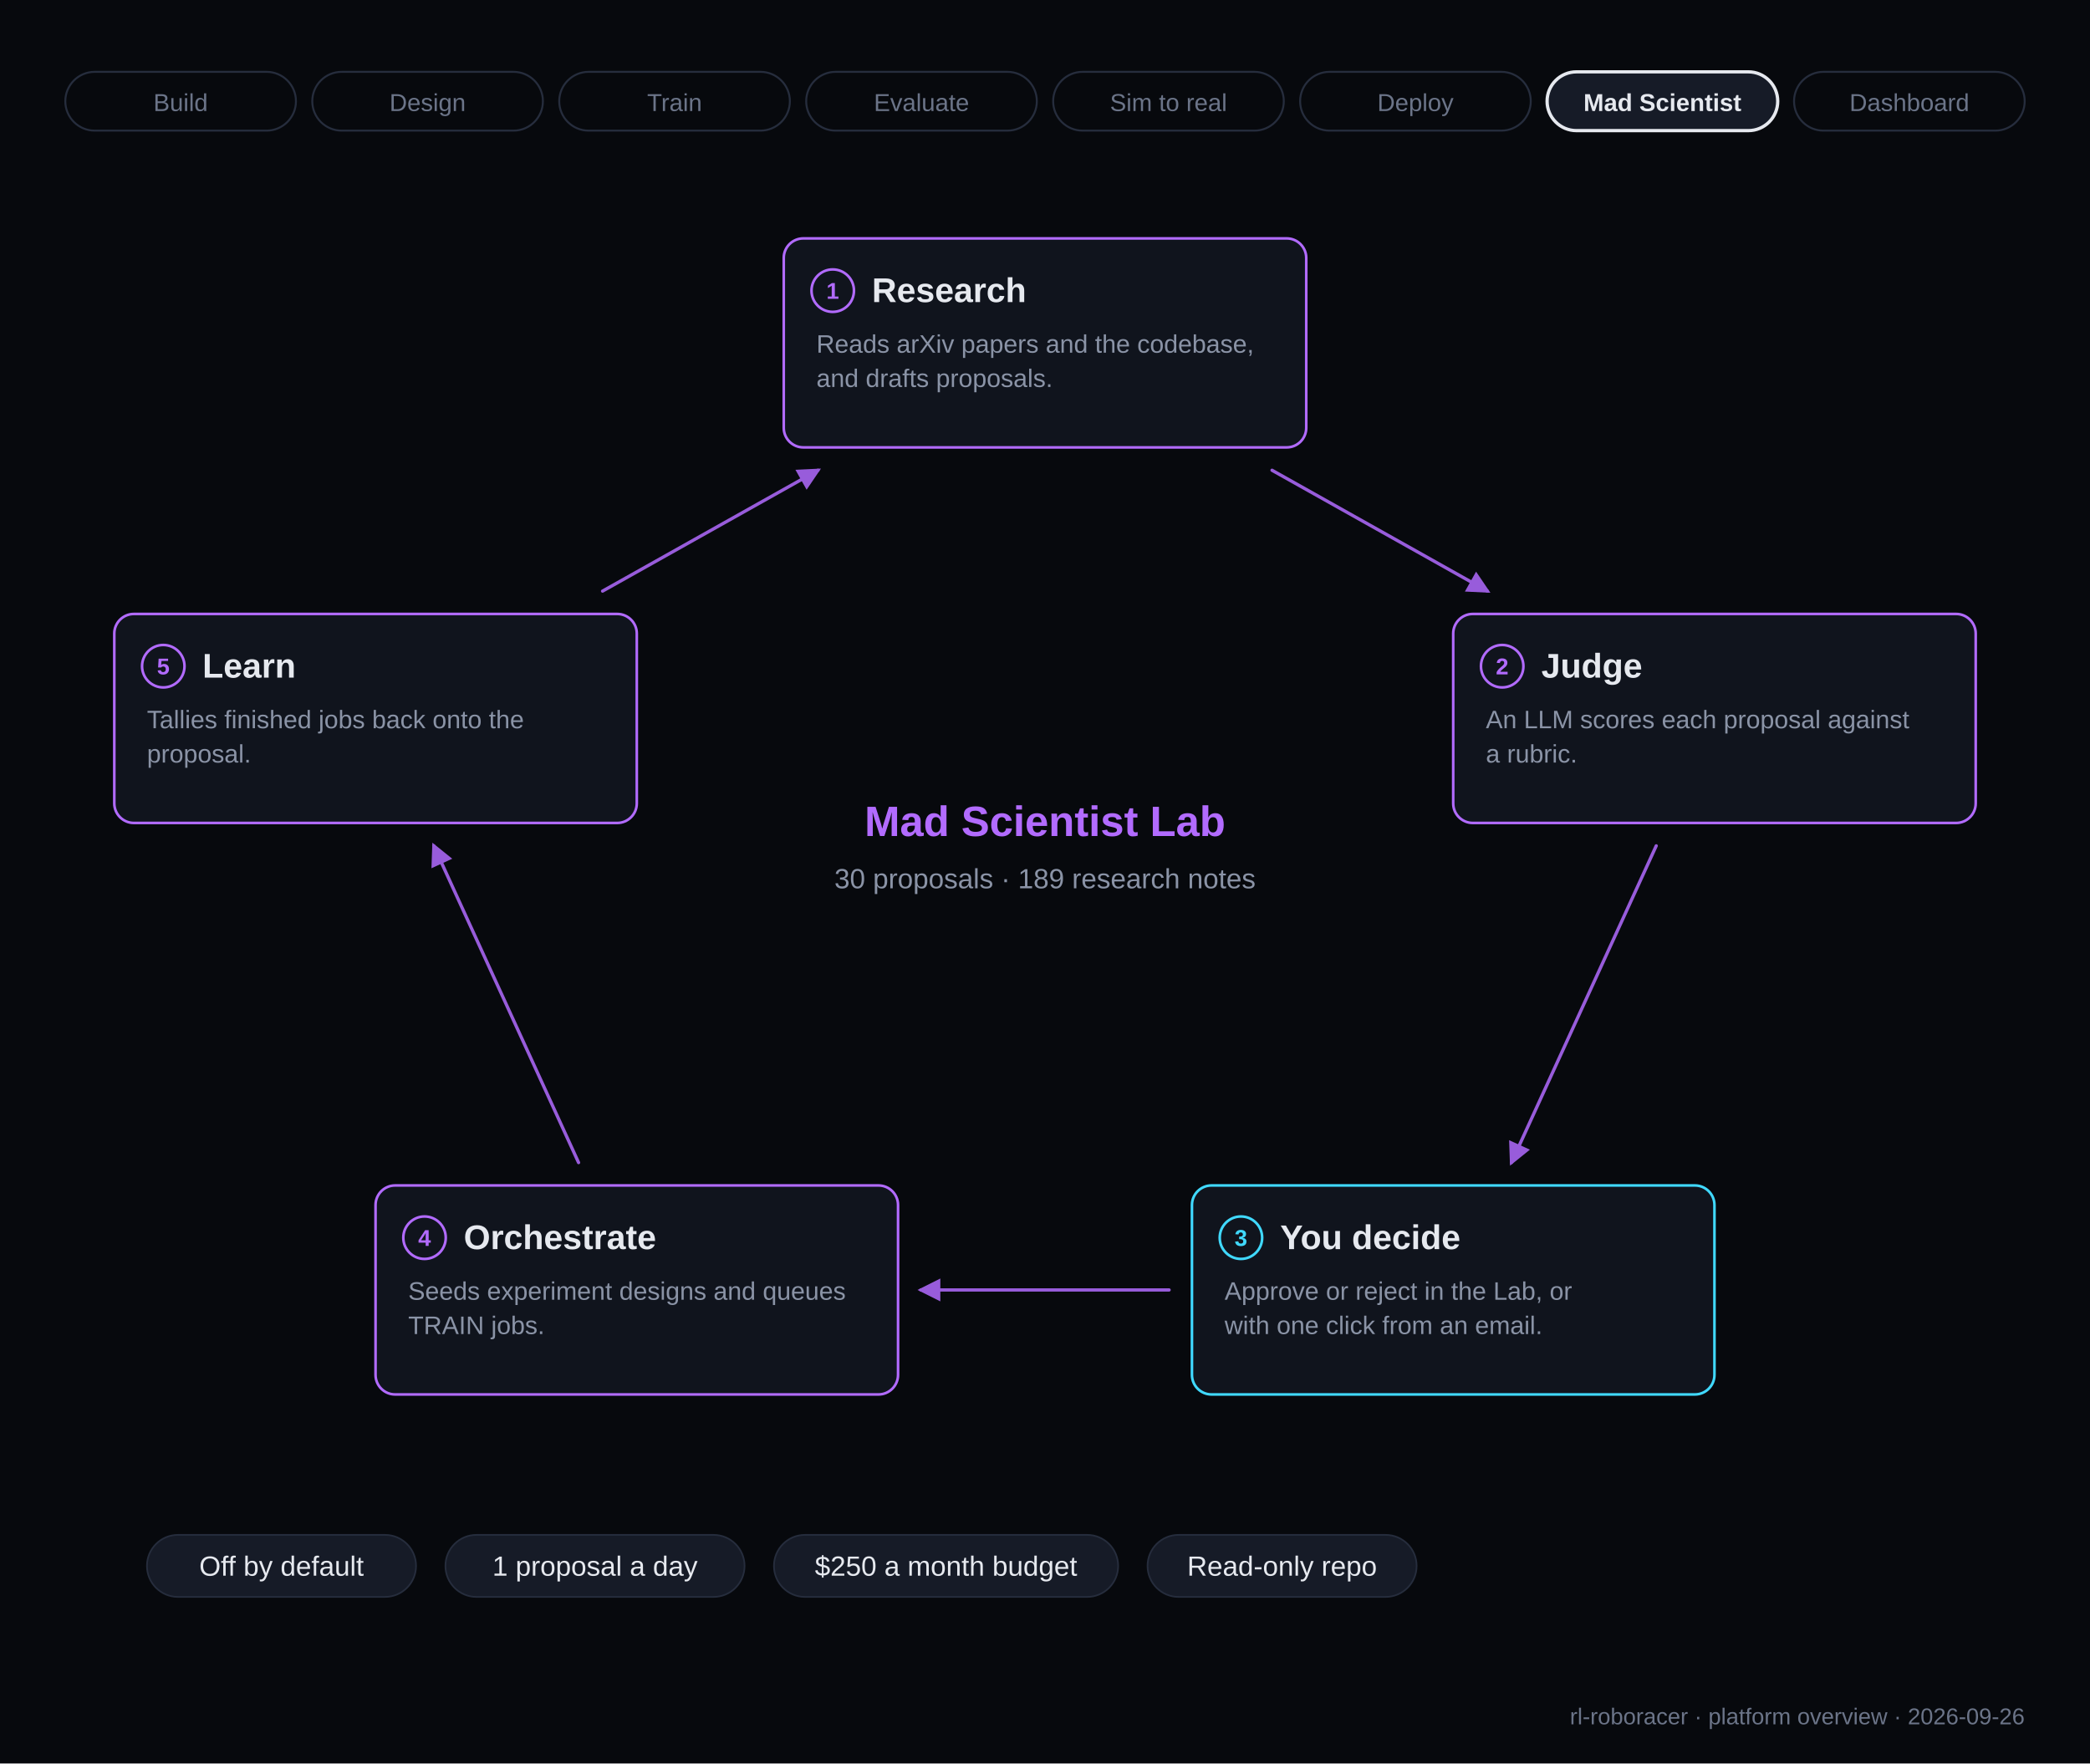
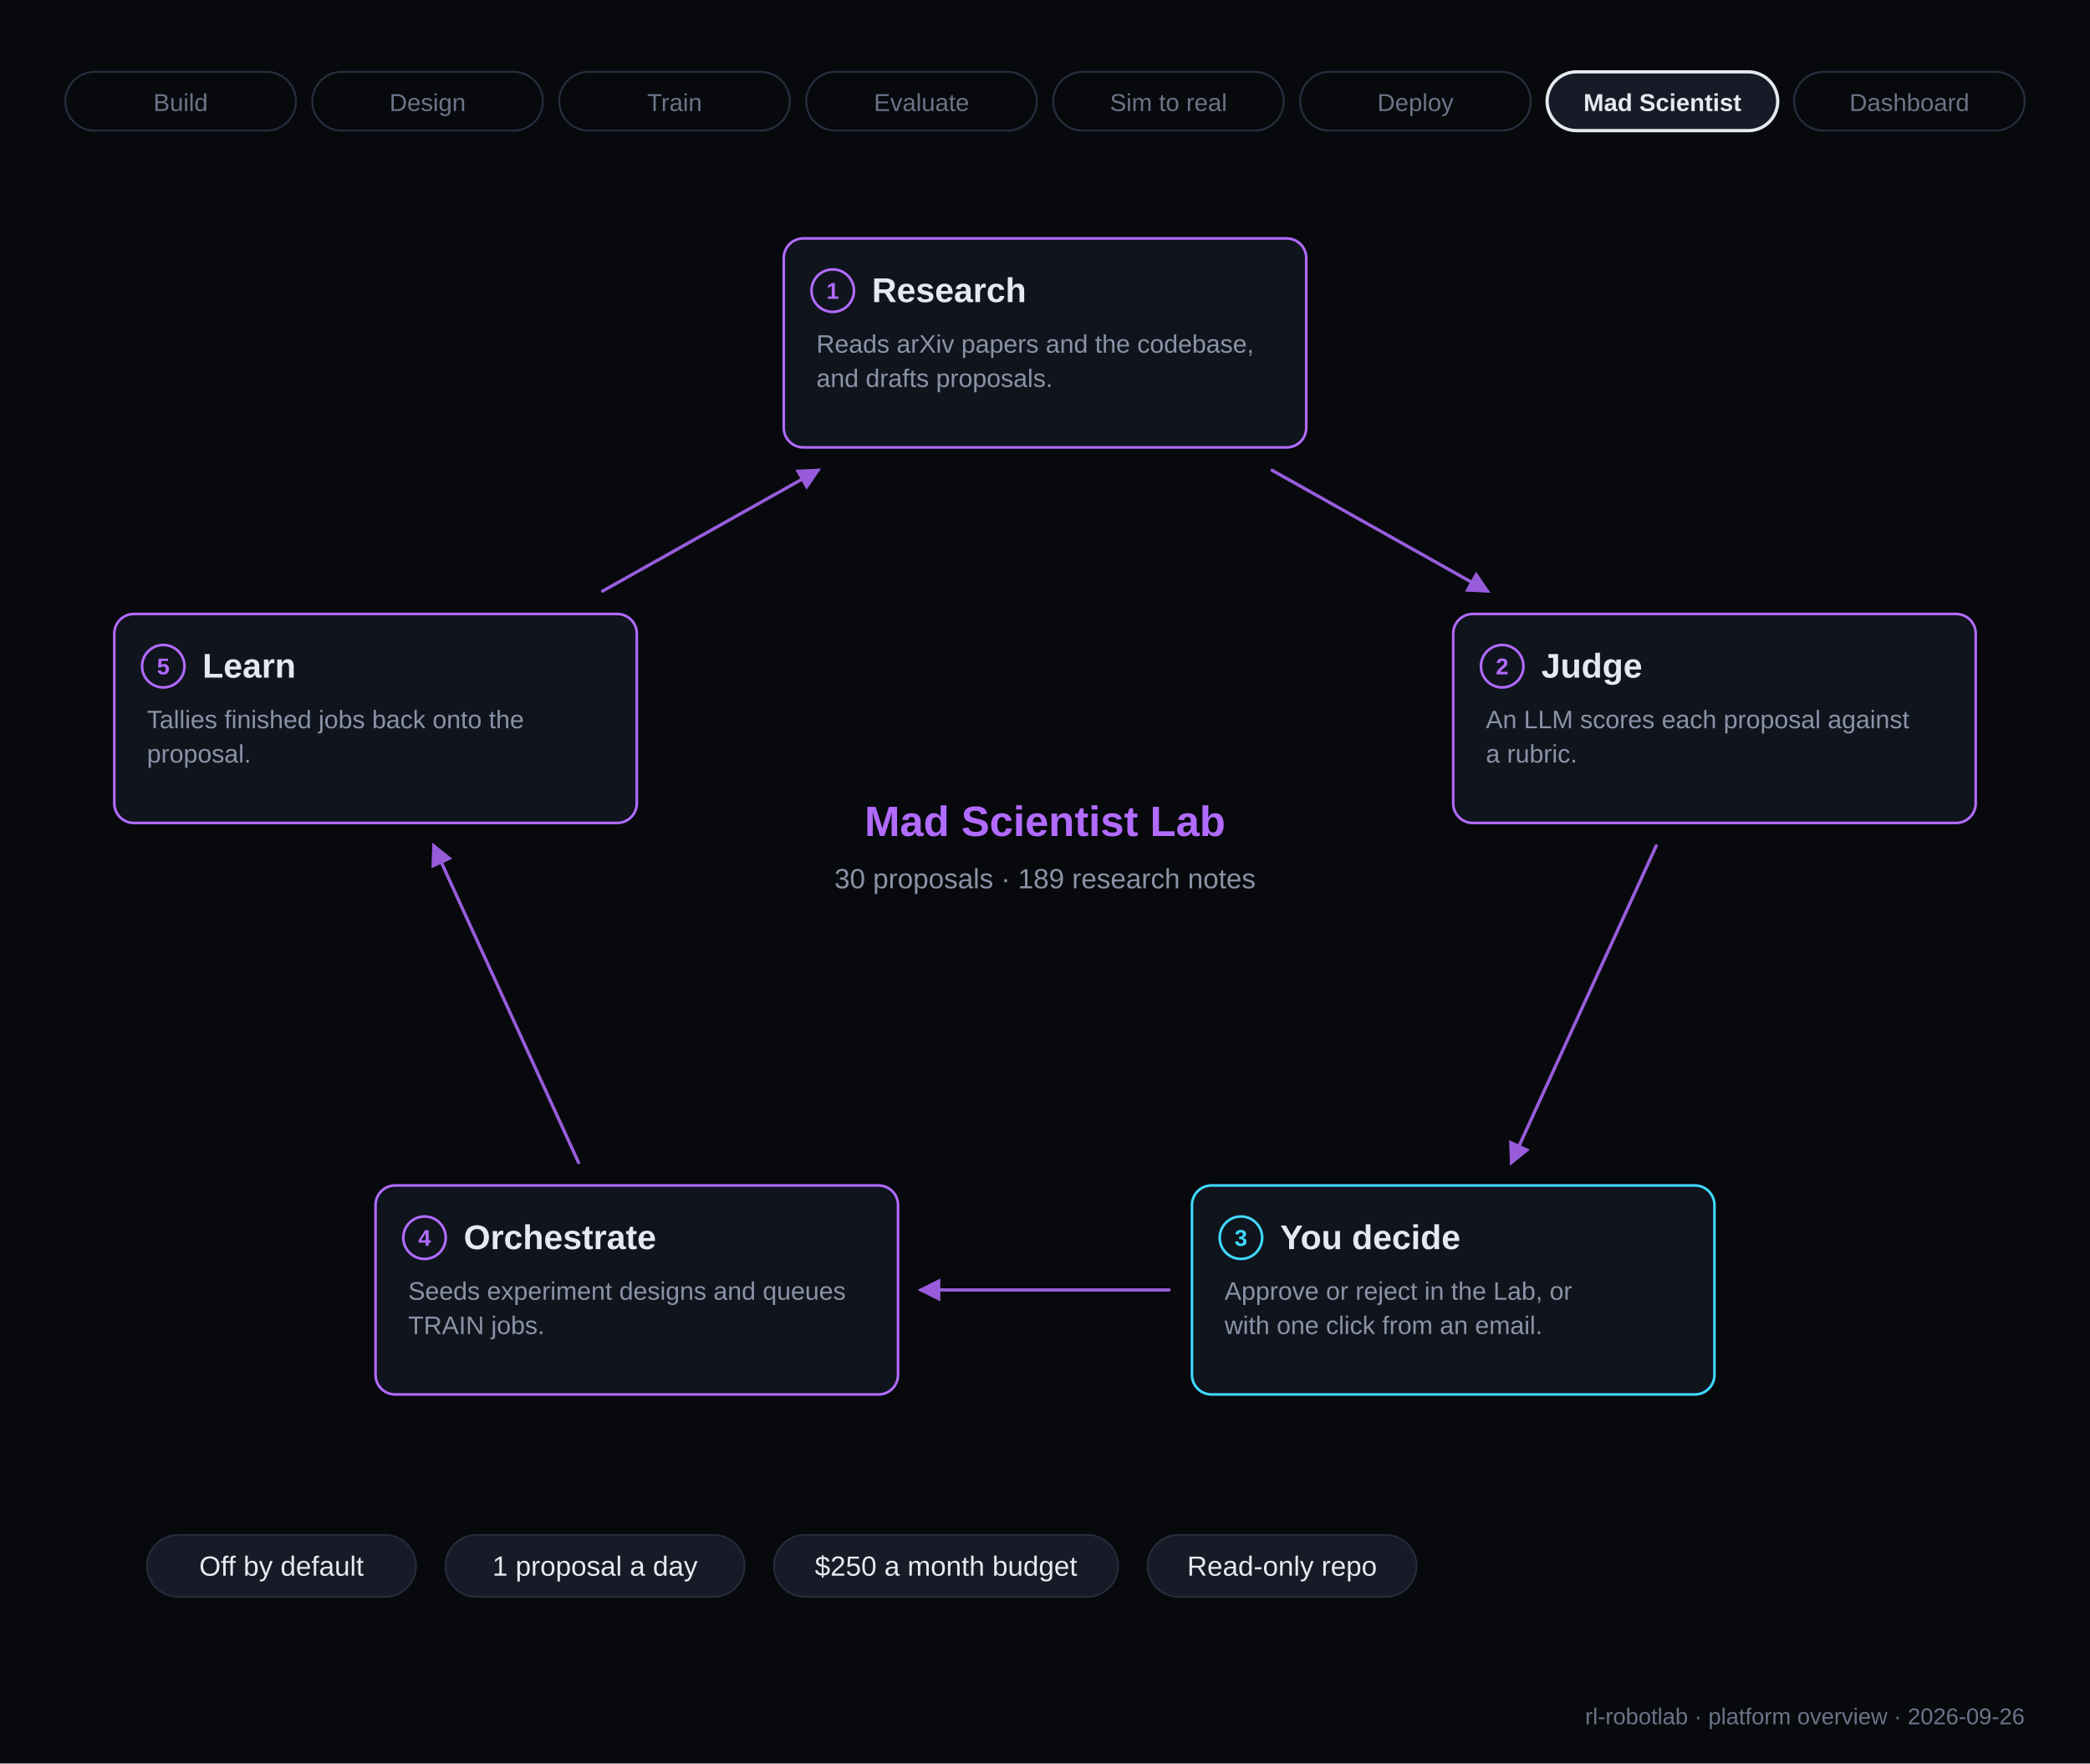
<svg xmlns="http://www.w3.org/2000/svg" width="1280" height="1080" viewBox="640 0 1280 1080">
  <defs>
    <filter id="soft" x="-20%" y="-20%" width="140%" height="140%">
      <feGaussianBlur stdDeviation="7" />
    </filter>
    <marker id="mU" viewBox="0 0 10 10" refX="8.5" refY="5" markerWidth="7" markerHeight="7" orient="auto-start-reverse">
      <path d="M0,0 L10,5 L0,10 z" fill="#40D9FF" />
    </marker>
    <marker id="mS" viewBox="0 0 10 10" refX="8.5" refY="5" markerWidth="7" markerHeight="7" orient="auto-start-reverse">
      <path d="M0,0 L10,5 L0,10 z" fill="#5BE37D" />
    </marker>
    <marker id="mM" viewBox="0 0 10 10" refX="8.5" refY="5" markerWidth="7" markerHeight="7" orient="auto-start-reverse">
      <path d="M0,0 L10,5 L0,10 z" fill="#B26BFF" />
    </marker>
    <marker id="mR" viewBox="0 0 10 10" refX="8.5" refY="5" markerWidth="7" markerHeight="7" orient="auto-start-reverse">
      <path d="M0,0 L10,5 L0,10 z" fill="#FF991F" />
    </marker>
    <marker id="mD" viewBox="0 0 10 10" refX="8.5" refY="5" markerWidth="7" markerHeight="7" orient="auto-start-reverse">
      <path d="M0,0 L10,5 L0,10 z" fill="#8a93a6" />
    </marker>
    <marker id="mY" viewBox="0 0 10 10" refX="8.5" refY="5" markerWidth="7" markerHeight="7" orient="auto-start-reverse">
      <path d="M0,0 L10,5 L0,10 z" fill="#FFD933" />
    </marker>
    <marker id="mB" viewBox="0 0 10 10" refX="8.5" refY="5" markerWidth="7" markerHeight="7" orient="auto-start-reverse">
      <path d="M0,0 L10,5 L0,10 z" fill="#6E8BFF" />
    </marker>
    <marker id="mE" viewBox="0 0 10 10" refX="8.5" refY="5" markerWidth="7" markerHeight="7" orient="auto-start-reverse">
      <path d="M0,0 L10,5 L0,10 z" fill="#FF5940" />
    </marker>
    <marker id="mG" viewBox="0 0 10 10" refX="8.5" refY="5" markerWidth="7" markerHeight="7" orient="auto-start-reverse">
      <path d="M0,0 L10,5 L0,10 z" fill="#A6A6B8" />
    </marker>
    <clipPath id="rclip">
      <rect x="640" y="0" width="1280" height="1080" />
    </clipPath>
    <linearGradient id="fadeL" x1="0" x2="1">
      <stop offset="0" stop-color="#07090d" />
      <stop offset="1" stop-color="#07090d" stop-opacity="0" />
    </linearGradient>
    <linearGradient id="fadeR" x1="0" x2="1">
      <stop offset="0" stop-color="#07090d" stop-opacity="0" />
      <stop offset="1" stop-color="#07090d" />
    </linearGradient>
  </defs>
  <rect x="0" y="0" width="1920" height="1080" fill="#07090d" />
  <rect x="680" y="44" width="141.25" height="36" rx="18" fill="none" stroke="#262d3d" stroke-width="1.2" />
  <text data-box="680,821.25" x="750.63" y="68" font-family="'Segoe UI', 'Helvetica Neue', Arial, sans-serif" font-size="15" fill="#6b7488" font-weight="500" text-anchor="middle">Build</text>
  <rect x="831.25" y="44" width="141.25" height="36" rx="18" fill="none" stroke="#262d3d" stroke-width="1.2" />
  <text data-box="831.25,972.5" x="901.88" y="68" font-family="'Segoe UI', 'Helvetica Neue', Arial, sans-serif" font-size="15" fill="#6b7488" font-weight="500" text-anchor="middle">Design</text>
  <rect x="982.5" y="44" width="141.25" height="36" rx="18" fill="none" stroke="#262d3d" stroke-width="1.2" />
  <text data-box="982.5,1123.75" x="1053.13" y="68" font-family="'Segoe UI', 'Helvetica Neue', Arial, sans-serif" font-size="15" fill="#6b7488" font-weight="500" text-anchor="middle">Train</text>
  <rect x="1133.75" y="44" width="141.25" height="36" rx="18" fill="none" stroke="#262d3d" stroke-width="1.2" />
  <text data-box="1133.75,1275" x="1204.38" y="68" font-family="'Segoe UI', 'Helvetica Neue', Arial, sans-serif" font-size="15" fill="#6b7488" font-weight="500" text-anchor="middle">Evaluate</text>
  <rect x="1285" y="44" width="141.25" height="36" rx="18" fill="none" stroke="#262d3d" stroke-width="1.2" />
  <text data-box="1285,1426.25" x="1355.63" y="68" font-family="'Segoe UI', 'Helvetica Neue', Arial, sans-serif" font-size="15" fill="#6b7488" font-weight="500" text-anchor="middle">Sim to real</text>
  <rect x="1436.25" y="44" width="141.25" height="36" rx="18" fill="none" stroke="#262d3d" stroke-width="1.2" />
  <text data-box="1436.25,1577.5" x="1506.88" y="68" font-family="'Segoe UI', 'Helvetica Neue', Arial, sans-serif" font-size="15" fill="#6b7488" font-weight="500" text-anchor="middle">Deploy</text>
  <rect x="1587.5" y="44" width="141.25" height="36" rx="18" fill="#161b27" stroke="#e6e9ef" stroke-width="2" />
  <text data-box="1587.5,1728.75" x="1658.13" y="68" font-family="'Segoe UI', 'Helvetica Neue', Arial, sans-serif" font-size="15" fill="#e6e9ef" font-weight="700" text-anchor="middle">Mad Scientist</text>
  <rect x="1738.75" y="44" width="141.25" height="36" rx="18" fill="none" stroke="#262d3d" stroke-width="1.2" />
  <text data-box="1738.75,1880" x="1809.38" y="68" font-family="'Segoe UI', 'Helvetica Neue', Arial, sans-serif" font-size="15" fill="#6b7488" font-weight="500" text-anchor="middle">Dashboard</text>
  <line x1="1419.04" y1="288" x2="1550.96" y2="362" stroke="#B26BFF" stroke-width="2" opacity="0.85" marker-end="url(#mM)" stroke-linecap="round" />
  <line x1="1654.34" y1="518" x2="1565.66" y2="712" stroke="#B26BFF" stroke-width="2" opacity="0.85" marker-end="url(#mM)" stroke-linecap="round" />
  <line x1="1356" y1="790" x2="1204" y2="790" stroke="#B26BFF" stroke-width="2" opacity="0.85" marker-end="url(#mM)" stroke-linecap="round" />
  <line x1="994.34" y1="712" x2="905.66" y2="518" stroke="#B26BFF" stroke-width="2" opacity="0.85" marker-end="url(#mM)" stroke-linecap="round" />
  <line x1="1009.04" y1="362" x2="1140.96" y2="288" stroke="#B26BFF" stroke-width="2" opacity="0.85" marker-end="url(#mM)" stroke-linecap="round" />
  <rect x="1120" y="146" width="320" height="128" rx="12" fill="#10141d" stroke="#B26BFF" stroke-width="1.6" />
  <circle cx="1150" cy="178" r="13" fill="none" stroke="#B26BFF" stroke-width="1.6" />
  <text data-box="1126,1434" x="1150" y="183" font-family="'Segoe UI', 'Helvetica Neue', Arial, sans-serif" font-size="14" fill="#B26BFF" font-weight="600" text-anchor="middle">1</text>
  <text data-box="1126,1434" x="1174" y="185" font-family="'Segoe UI', 'Helvetica Neue', Arial, sans-serif" font-size="21" fill="#e6e9ef" font-weight="700" text-anchor="start">Research</text>
  <text data-box="1126,1434" x="1140" y="216" font-family="'Segoe UI', 'Helvetica Neue', Arial, sans-serif" font-size="15.5" fill="#8a93a6" font-weight="400" text-anchor="start">Reads arXiv papers and the codebase,</text>
  <text data-box="1126,1434" x="1140" y="237" font-family="'Segoe UI', 'Helvetica Neue', Arial, sans-serif" font-size="15.5" fill="#8a93a6" font-weight="400" text-anchor="start">and drafts proposals.</text>
  <rect x="1530" y="376" width="320" height="128" rx="12" fill="#10141d" stroke="#B26BFF" stroke-width="1.6" />
  <circle cx="1560" cy="408" r="13" fill="none" stroke="#B26BFF" stroke-width="1.6" />
  <text data-box="1536,1844" x="1560" y="413" font-family="'Segoe UI', 'Helvetica Neue', Arial, sans-serif" font-size="14" fill="#B26BFF" font-weight="600" text-anchor="middle">2</text>
  <text data-box="1536,1844" x="1584" y="415" font-family="'Segoe UI', 'Helvetica Neue', Arial, sans-serif" font-size="21" fill="#e6e9ef" font-weight="700" text-anchor="start">Judge</text>
  <text data-box="1536,1844" x="1550" y="446" font-family="'Segoe UI', 'Helvetica Neue', Arial, sans-serif" font-size="15.5" fill="#8a93a6" font-weight="400" text-anchor="start">An LLM scores each proposal against</text>
  <text data-box="1536,1844" x="1550" y="467" font-family="'Segoe UI', 'Helvetica Neue', Arial, sans-serif" font-size="15.5" fill="#8a93a6" font-weight="400" text-anchor="start">a rubric.</text>
  <rect x="870" y="726" width="320" height="128" rx="12" fill="#10141d" stroke="#B26BFF" stroke-width="1.6" />
  <circle cx="900" cy="758" r="13" fill="none" stroke="#B26BFF" stroke-width="1.6" />
  <text data-box="876,1184" x="900" y="763" font-family="'Segoe UI', 'Helvetica Neue', Arial, sans-serif" font-size="14" fill="#B26BFF" font-weight="600" text-anchor="middle">4</text>
  <text data-box="876,1184" x="924" y="765" font-family="'Segoe UI', 'Helvetica Neue', Arial, sans-serif" font-size="21" fill="#e6e9ef" font-weight="700" text-anchor="start">Orchestrate</text>
  <text data-box="876,1184" x="890" y="796" font-family="'Segoe UI', 'Helvetica Neue', Arial, sans-serif" font-size="15.5" fill="#8a93a6" font-weight="400" text-anchor="start">Seeds experiment designs and queues</text>
  <text data-box="876,1184" x="890" y="817" font-family="'Segoe UI', 'Helvetica Neue', Arial, sans-serif" font-size="15.5" fill="#8a93a6" font-weight="400" text-anchor="start">TRAIN jobs.</text>
  <rect x="710" y="376" width="320" height="128" rx="12" fill="#10141d" stroke="#B26BFF" stroke-width="1.6" />
  <circle cx="740" cy="408" r="13" fill="none" stroke="#B26BFF" stroke-width="1.6" />
  <text data-box="716,1024" x="740" y="413" font-family="'Segoe UI', 'Helvetica Neue', Arial, sans-serif" font-size="14" fill="#B26BFF" font-weight="600" text-anchor="middle">5</text>
  <text data-box="716,1024" x="764" y="415" font-family="'Segoe UI', 'Helvetica Neue', Arial, sans-serif" font-size="21" fill="#e6e9ef" font-weight="700" text-anchor="start">Learn</text>
  <text data-box="716,1024" x="730" y="446" font-family="'Segoe UI', 'Helvetica Neue', Arial, sans-serif" font-size="15.5" fill="#8a93a6" font-weight="400" text-anchor="start">Tallies finished jobs back onto the</text>
  <text data-box="716,1024" x="730" y="467" font-family="'Segoe UI', 'Helvetica Neue', Arial, sans-serif" font-size="15.5" fill="#8a93a6" font-weight="400" text-anchor="start">proposal.</text>
  <rect x="1370" y="726" width="320" height="128" rx="12" fill="#10141d" stroke="#40D9FF" stroke-width="1.6" />
  <circle cx="1400" cy="758" r="13" fill="none" stroke="#40D9FF" stroke-width="1.6" />
  <text data-box="1376,1684" x="1400" y="763" font-family="'Segoe UI', 'Helvetica Neue', Arial, sans-serif" font-size="14" fill="#40D9FF" font-weight="600" text-anchor="middle">3</text>
  <text data-box="1376,1684" x="1424" y="765" font-family="'Segoe UI', 'Helvetica Neue', Arial, sans-serif" font-size="21" fill="#e6e9ef" font-weight="700" text-anchor="start">You decide</text>
  <text data-box="1376,1684" x="1390" y="796" font-family="'Segoe UI', 'Helvetica Neue', Arial, sans-serif" font-size="15.5" fill="#8a93a6" font-weight="400" text-anchor="start">Approve or reject in the Lab, or</text>
  <text data-box="1376,1684" x="1390" y="817" font-family="'Segoe UI', 'Helvetica Neue', Arial, sans-serif" font-size="15.5" fill="#8a93a6" font-weight="400" text-anchor="start">with one click from an email.</text>
  <text data-box="1080,1480" x="1280" y="512" font-family="'Segoe UI', 'Helvetica Neue', Arial, sans-serif" font-size="26" fill="#B26BFF" font-weight="700" text-anchor="middle">Mad Scientist Lab</text>
  <text data-box="1080,1480" x="1280" y="544" font-family="'Segoe UI', 'Helvetica Neue', Arial, sans-serif" font-size="17" fill="#8a93a6" font-weight="400" text-anchor="middle">30 proposals · 189 research notes</text>
  <rect x="730" y="940" width="164.8" height="38" rx="19" fill="#161b27" stroke="#262d3d" stroke-width="1" />
  <text data-box="640,1920" x="812.4" y="965" font-family="'Segoe UI', 'Helvetica Neue', Arial, sans-serif" font-size="17" fill="#e6e9ef" font-weight="400" text-anchor="middle">Off by default</text>
  <rect x="912.8" y="940" width="183.2" height="38" rx="19" fill="#161b27" stroke="#262d3d" stroke-width="1" />
  <text data-box="640,1920" x="1004.4" y="965" font-family="'Segoe UI', 'Helvetica Neue', Arial, sans-serif" font-size="17" fill="#e6e9ef" font-weight="400" text-anchor="middle">1 proposal a day</text>
  <rect x="1114" y="940" width="210.8" height="38" rx="19" fill="#161b27" stroke="#262d3d" stroke-width="1" />
  <text data-box="640,1920" x="1219.4" y="965" font-family="'Segoe UI', 'Helvetica Neue', Arial, sans-serif" font-size="17" fill="#e6e9ef" font-weight="400" text-anchor="middle">$250 a month budget</text>
  <rect x="1342.8" y="940" width="164.8" height="38" rx="19" fill="#161b27" stroke="#262d3d" stroke-width="1" />
  <text data-box="640,1920" x="1425.2" y="965" font-family="'Segoe UI', 'Helvetica Neue', Arial, sans-serif" font-size="17" fill="#e6e9ef" font-weight="400" text-anchor="middle">Read-only repo</text>
-   <text data-box="640,1900" x="1880" y="1056" font-family="'Segoe UI', 'Helvetica Neue', Arial, sans-serif" font-size="14" fill="#6b7488" font-weight="400" text-anchor="end">rl-roboracer · platform overview · 2026-09-26</text>
+   <text data-box="640,1900" x="1880" y="1056" font-family="'Segoe UI', 'Helvetica Neue', Arial, sans-serif" font-size="14" fill="#6b7488" font-weight="400" text-anchor="end">rl-robotlab · platform overview · 2026-09-26</text>
</svg>
